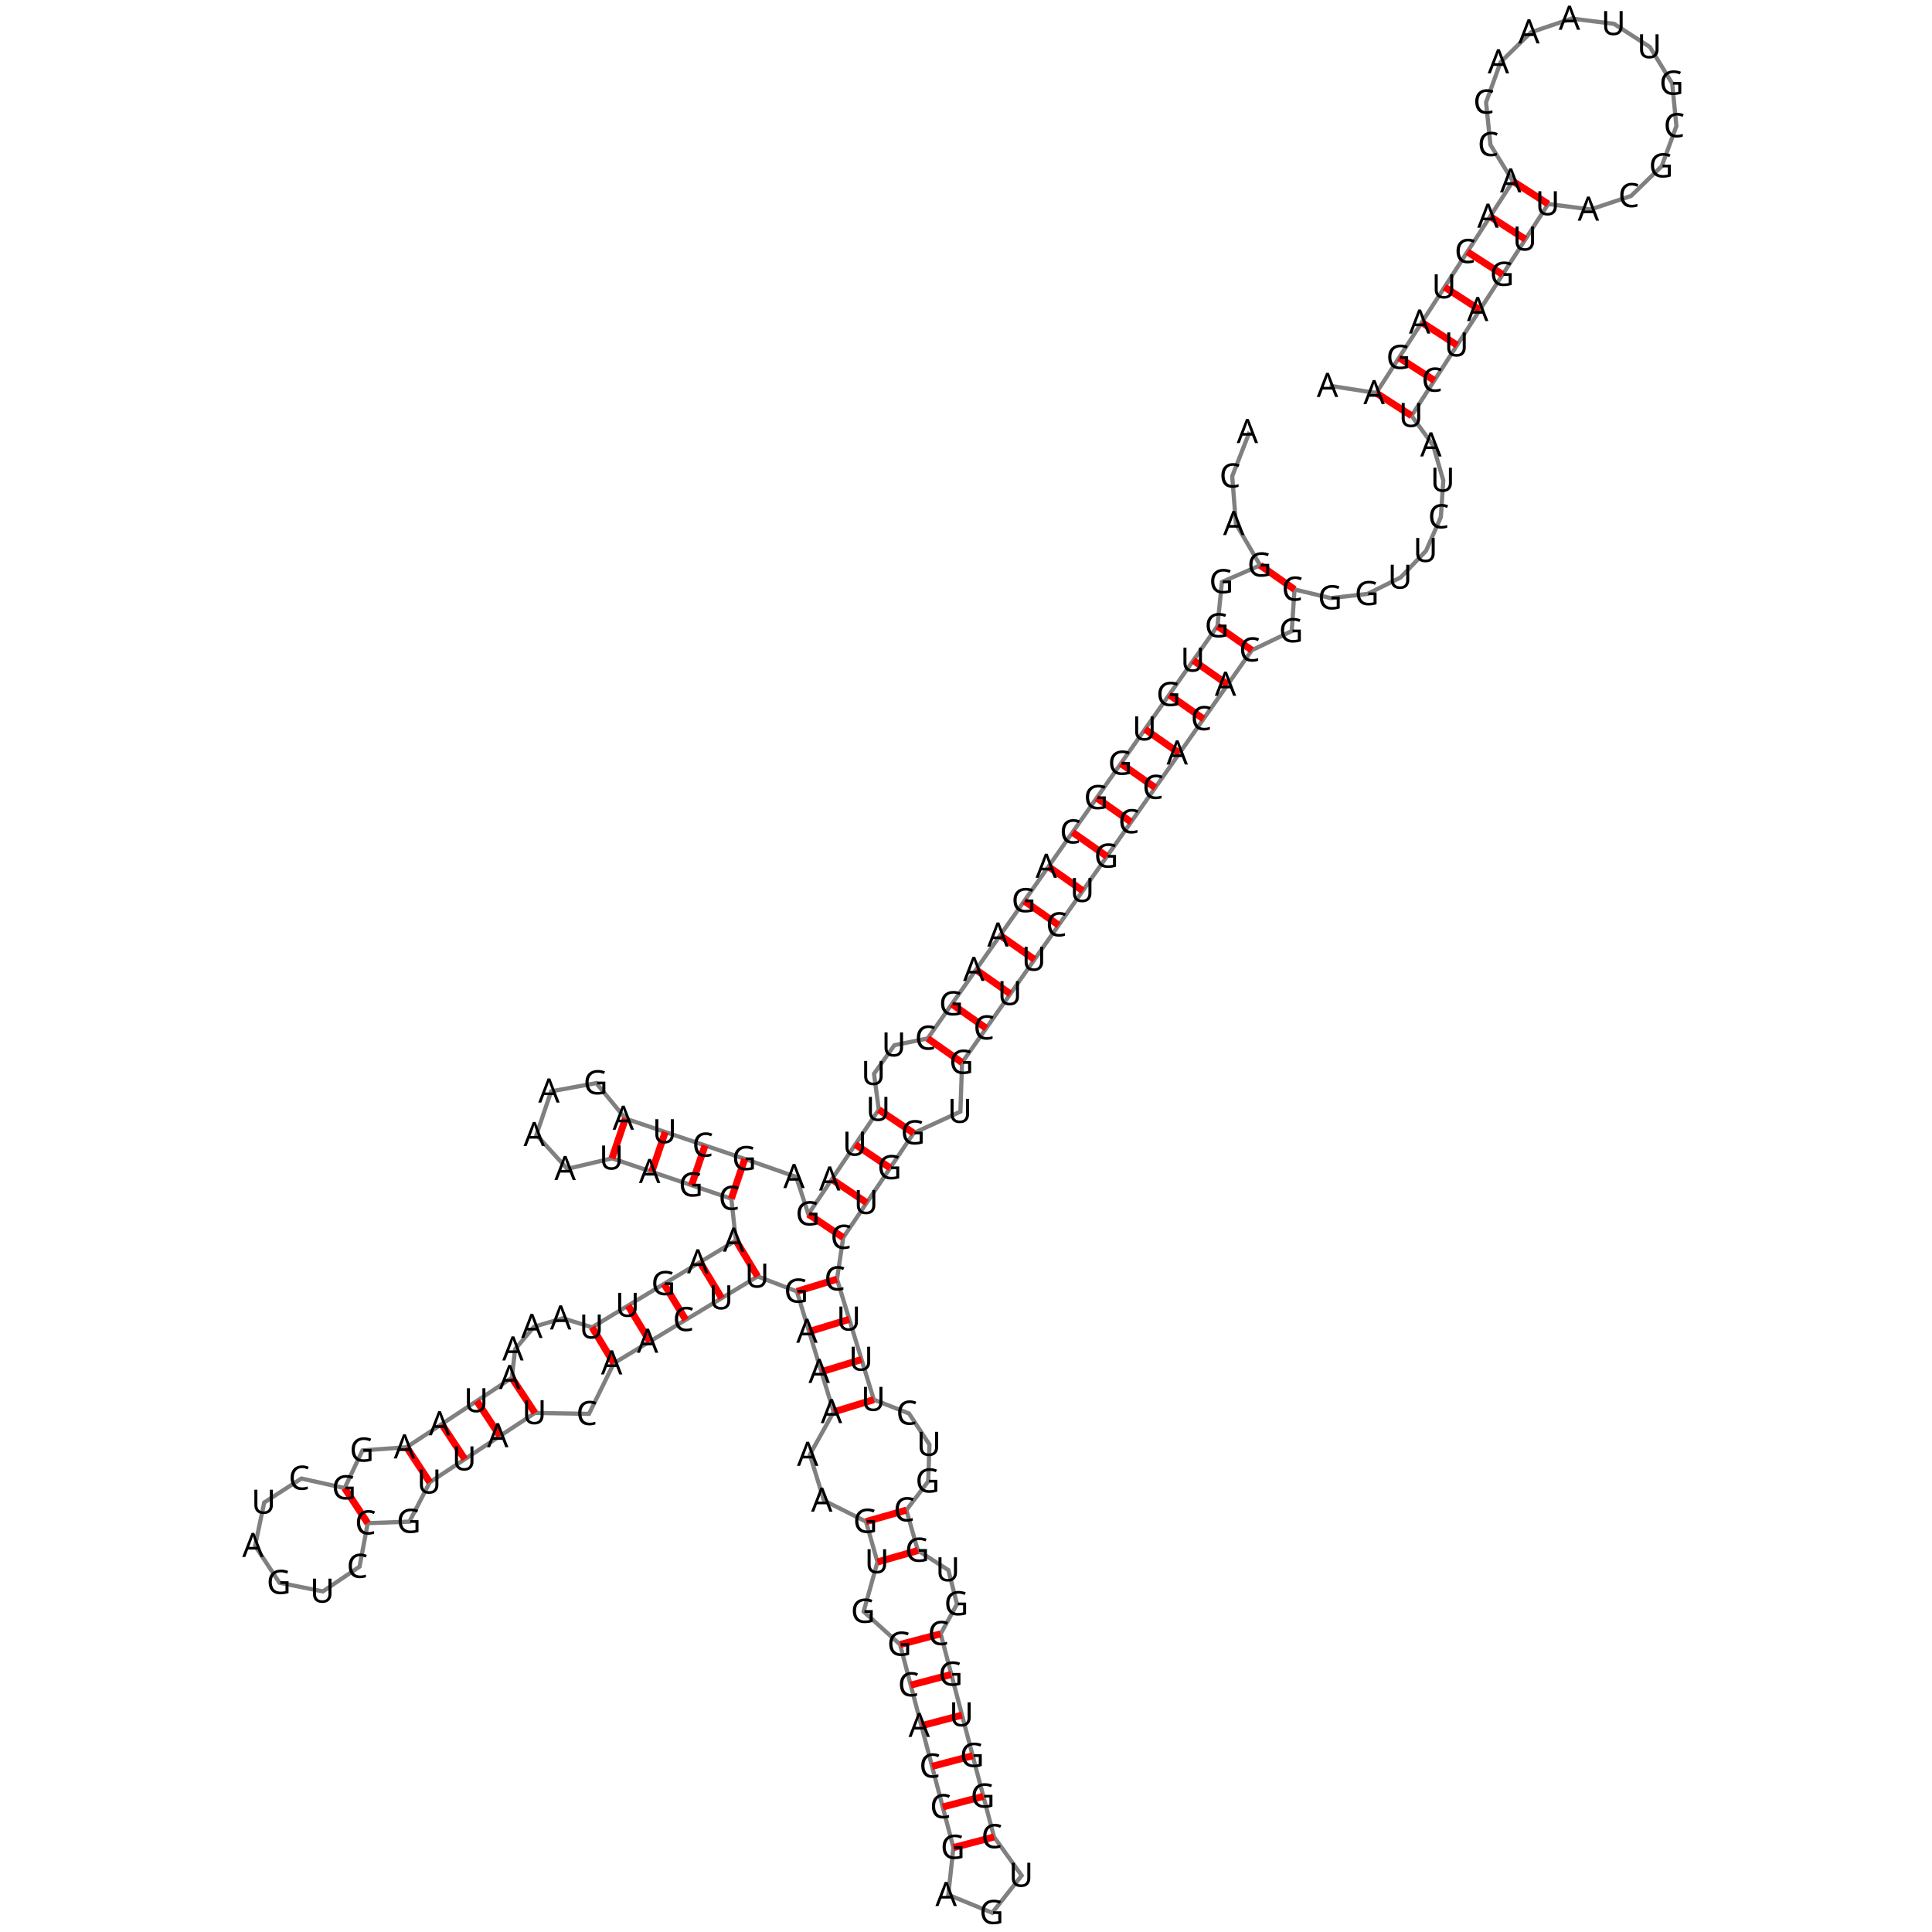
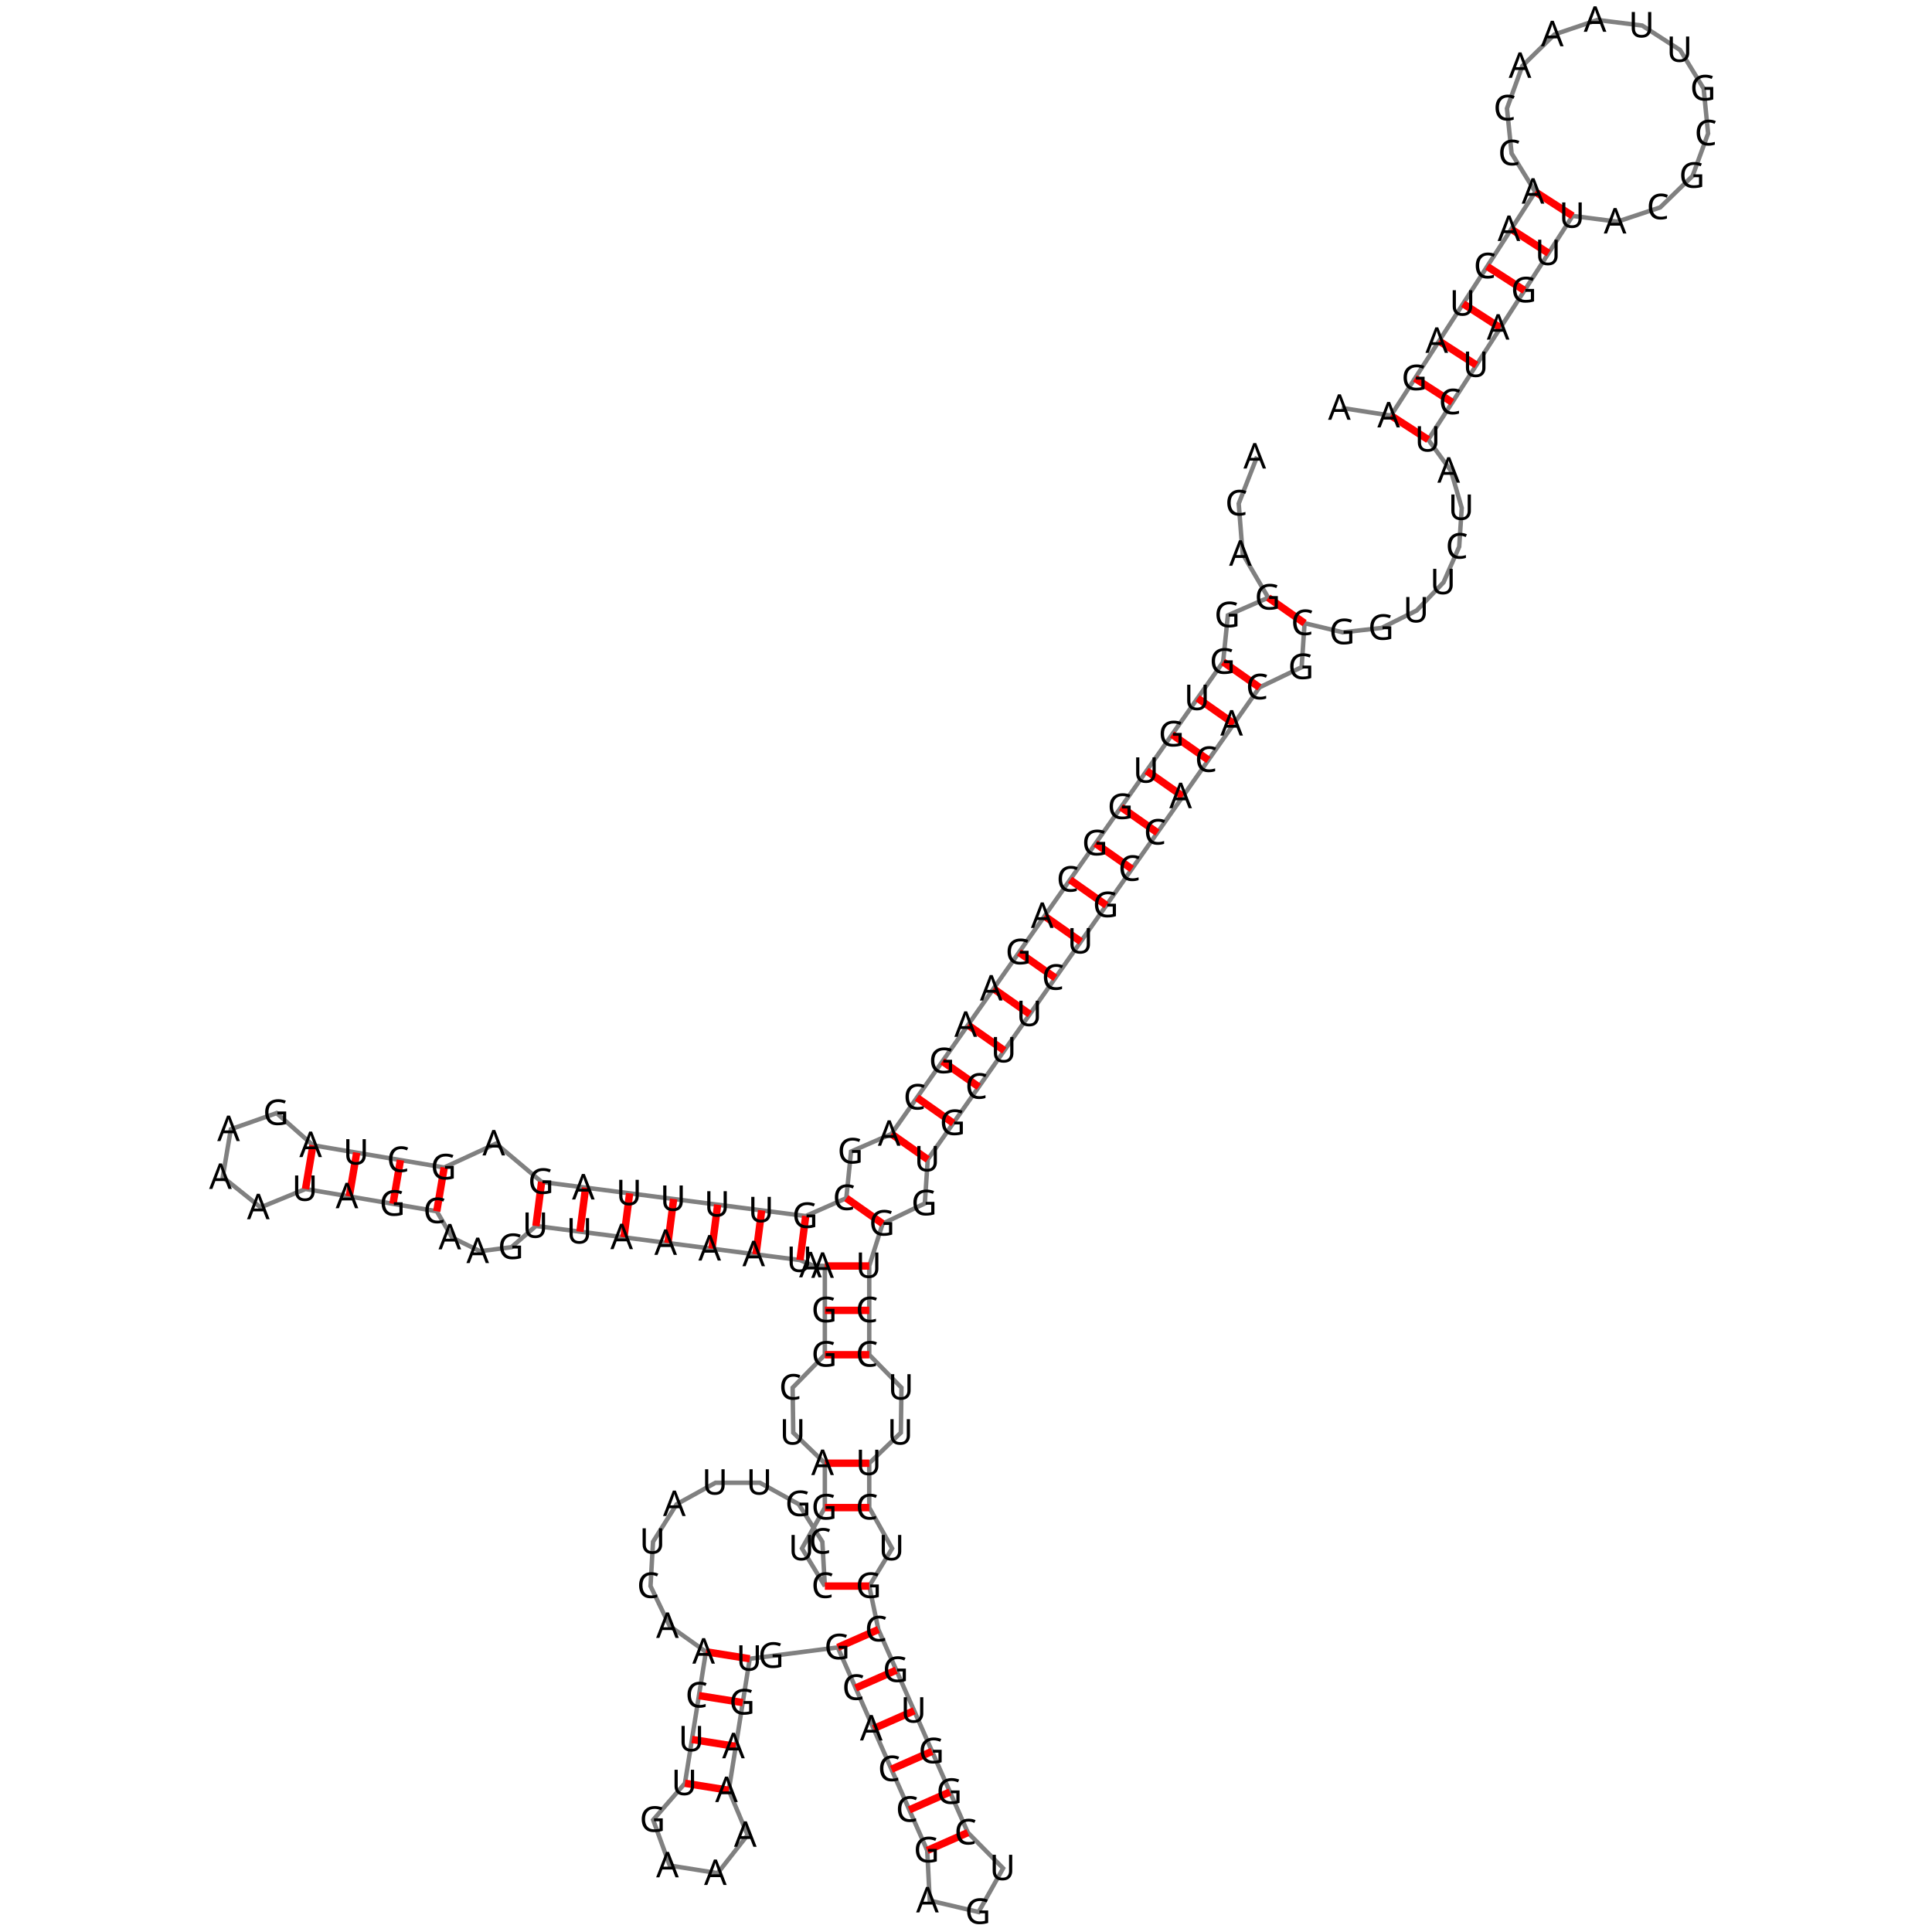
<svg xmlns="http://www.w3.org/2000/svg" height="452" width="452">
  <style type="text/css">
    
      .nucleotide {
        font-family: SansSerif;
      }
      .backbone {
        stroke: grey;
        fill:   none;
        stroke-width: 1.5;
      }
      .basepairs {
        stroke: red;
        fill:   none;
        stroke-width: 2.5;
      }
    
  </style>
  <rect style="stroke: white; fill: white" height="452" x="0" y="0" width="452" />
-   <g transform="scale(0.655072,0.655072) translate(181.5,149.5)">
-     <polyline class="backbone" id="outline" points="       264.765,4.741       258.573,20.590       259.909,37.609       268.555,52.393       254.907,58.358       253.303,74.098       244.679,86.371       236.056,98.644       227.432,110.917       218.808,123.190       210.184,135.463       201.560,147.736       192.936,160.009       184.312,172.282       175.689,184.556       167.065,196.829       158.441,209.102       149.817,221.375       137.928,223.780       130.649,233.980       132.345,246.801       123.965,259.243       115.586,271.684       107.206,284.125       102.856,270.827       84.499,264.398       70.290,259.594       56.080,254.790       41.870,249.986       31.454,237.319       15.323,240.273       10.071,255.808       21.101,267.944       37.066,264.196       51.276,269.000       65.485,273.804       79.695,278.608       81.322,293.520       68.483,301.275       55.643,309.030       42.803,316.785       29.964,324.540       19.506,321.313       9.219,324.340       2.461,332.381       1.298,342.598       -11.226,350.854       -23.749,359.111       -36.272,367.367       -52.052,368.503       -58.419,381.968       -73.848,378.544       -87.134,387.104       -90.395,402.568       -81.696,415.763       -66.198,418.860       -53.096,410.021       -50.163,394.492       -35.278,393.946       -28.016,379.890       -15.492,371.634       -2.969,363.378       9.554,355.121       28.856,355.447       37.719,337.380       50.558,329.625       63.398,321.870       76.238,314.114       89.077,306.359       103.086,311.721       107.467,326.067       111.848,340.413       116.229,354.759       107.729,370.019       112.771,386.391       127.781,393.924       131.878,408.353       126.947,426.070       139.949,437.823       143.760,452.330       147.570,466.838       151.381,481.346       155.192,495.854       159.002,510.362       157.178,527.218       172.870,533.636       183.382,520.335       173.510,506.551       169.699,492.043       165.889,477.536       162.078,463.028       158.267,448.520       154.457,434.012       160.292,423.378       157.197,411.235       146.307,404.257       142.211,389.827       150.013,379.534       150.452,366.430       143.142,355.312       130.575,350.378       126.194,336.032       121.813,321.686       117.432,307.340       119.647,292.504       128.027,280.063       136.407,267.622       144.786,255.181       161.502,247.515       162.090,229.999       170.714,217.726       179.338,205.452       187.962,193.179       196.585,180.906       205.209,168.633       213.833,156.360       222.457,144.087       231.081,131.814       239.705,119.541       248.329,107.268       256.953,94.995       265.576,82.722       279.841,75.879       280.828,61.017       293.734,64.106       306.888,62.613       318.716,56.738       327.809,47.204       333.094,35.171       333.956,22.089       330.314,9.527       322.626,-1.013       330.758,-13.618       338.891,-26.222       347.023,-38.826       355.155,-51.430       363.287,-64.035       371.420,-76.639       386.559,-74.697       401.038,-79.524       411.984,-90.162       417.221,-104.498       415.712,-119.686       407.754,-132.711       394.929,-140.986       379.782,-142.868       365.322,-137.984       354.418,-127.303       349.237,-112.946       350.807,-97.764       358.815,-84.771       350.683,-72.167       342.551,-59.563       334.419,-46.958       326.286,-34.354       318.154,-21.750       310.022,-9.146       293.371,-11.732     " />
+   <g transform="scale(0.69219,0.69219) translate(185,133.5)">
+     <polyline class="backbone" id="outline" points="       239.868,20.855       233.676,36.705       235.012,53.723       243.658,68.507       230.010,74.472       228.407,90.212       219.783,102.485       211.159,114.758       202.535,127.032       193.911,139.305       185.287,151.578       176.663,163.851       168.040,176.124       159.416,188.397       150.792,200.670       142.168,212.943       133.544,225.216       124.920,237.489       116.296,249.762       102.648,255.728       101.045,271.467       87.318,277.514       72.441,275.593       57.565,273.672       42.689,271.751       27.812,269.830       12.936,267.909       -1.941,265.987       -17.334,253.026       -34.868,261.105       -49.656,258.598       -64.445,256.091       -79.234,253.583       -91.514,242.714       -106.979,248.170       -109.720,264.338       -96.918,274.587       -81.742,268.372       -66.953,270.880       -52.164,273.387       -37.375,275.894       -32.192,284.776       -22.766,289.410       -12.131,288.033       -3.862,280.864       11.014,282.785       25.891,284.706       40.767,286.627       55.644,288.548       70.520,290.470       85.397,292.391       89.690,294.225       93.796,294.393       93.796,309.393       93.796,324.393       82.901,335.526       83.115,350.739       93.796,361.056       93.796,376.056       86.059,389.856       93.796,402.584       92.948,387.608       84.964,374.909       71.835,367.655       56.835,367.654       43.705,374.907       35.719,387.605       34.870,402.581       41.369,416.100       53.592,424.790       51.231,439.603       48.870,454.416       46.509,469.229       35.762,481.616       41.370,497.026       57.565,499.607       67.686,486.704       61.322,471.590       63.683,456.777       66.044,441.964       68.405,427.151       75.844,426.191       98.158,423.309       104.205,437.036       110.252,450.763       116.299,464.490       122.346,478.218       128.393,491.945       129.244,508.877       145.751,512.746       154.038,497.956       142.120,485.898       136.073,472.171       130.026,458.444       123.979,444.716       117.932,430.989       111.886,417.262       108.796,402.584       116.533,389.856       108.796,376.056       108.796,361.056       119.477,350.739       119.690,335.526       108.796,324.393       108.796,309.393       108.796,294.393       113.318,280.091       127.583,273.248       128.570,258.386       137.193,246.113       145.817,233.840       154.441,221.567       163.065,209.294       171.689,197.021       180.313,184.748       188.937,172.475       197.560,160.202       206.184,147.928       214.808,135.655       223.432,123.382       232.056,111.109       240.680,98.836       254.945,91.993       255.931,77.131       268.837,80.221       281.992,78.727       293.819,72.852       302.913,63.319       308.197,51.285       309.059,38.203       305.418,25.642       297.729,15.101       305.862,2.497       313.994,-10.107       322.126,-22.712       330.258,-35.316       338.391,-47.920       346.523,-60.524       361.662,-58.582       376.142,-63.410       387.087,-74.047       392.325,-88.384       390.815,-103.572       382.858,-116.596       370.032,-124.871       354.886,-126.754       340.425,-121.869       329.522,-111.189       324.340,-96.832       325.910,-81.650       333.919,-68.656       325.786,-56.052       317.654,-43.448       309.522,-30.844       301.390,-18.240       293.257,-5.635       285.125,6.969       268.474,4.382     " />
    <g id="pairs">
-       <line class="basepairs" id="4,124" x1="268.555" y1="52.393" x2="280.828" y2="61.017" />
-       <line class="basepairs" id="6,122" x1="253.303" y1="74.098" x2="265.576" y2="82.722" />
-       <line class="basepairs" id="7,121" x1="244.679" y1="86.371" x2="256.953" y2="94.995" />
-       <line class="basepairs" id="8,120" x1="236.056" y1="98.644" x2="248.329" y2="107.268" />
-       <line class="basepairs" id="9,119" x1="227.432" y1="110.917" x2="239.705" y2="119.541" />
-       <line class="basepairs" id="10,118" x1="218.808" y1="123.19" x2="231.081" y2="131.814" />
-       <line class="basepairs" id="11,117" x1="210.184" y1="135.463" x2="222.457" y2="144.087" />
-       <line class="basepairs" id="12,116" x1="201.56" y1="147.736" x2="213.833" y2="156.36" />
-       <line class="basepairs" id="13,115" x1="192.936" y1="160.009" x2="205.209" y2="168.633" />
-       <line class="basepairs" id="14,114" x1="184.312" y1="172.282" x2="196.585" y2="180.906" />
-       <line class="basepairs" id="15,113" x1="175.689" y1="184.556" x2="187.962" y2="193.179" />
-       <line class="basepairs" id="16,112" x1="167.065" y1="196.829" x2="179.338" y2="205.452" />
-       <line class="basepairs" id="17,111" x1="158.441" y1="209.102" x2="170.714" y2="217.726" />
-       <line class="basepairs" id="18,110" x1="149.817" y1="221.375" x2="162.09" y2="229.999" />
-       <line class="basepairs" id="21,108" x1="132.345" y1="246.801" x2="144.786" y2="255.181" />
-       <line class="basepairs" id="22,107" x1="123.965" y1="259.243" x2="136.407" y2="267.622" />
-       <line class="basepairs" id="23,106" x1="115.586" y1="271.684" x2="128.027" y2="280.063" />
-       <line class="basepairs" id="24,105" x1="107.206" y1="284.125" x2="119.647" y2="292.504" />
-       <line class="basepairs" id="26,37" x1="84.499" y1="264.398" x2="79.695" y2="278.608" />
-       <line class="basepairs" id="27,36" x1="70.29" y1="259.594" x2="65.485" y2="273.804" />
-       <line class="basepairs" id="28,35" x1="56.08" y1="254.79" x2="51.276" y2="269" />
-       <line class="basepairs" id="29,34" x1="41.87" y1="249.986" x2="37.066" y2="264.196" />
-       <line class="basepairs" id="38,69" x1="81.322" y1="293.52" x2="89.077" y2="306.359" />
-       <line class="basepairs" id="39,68" x1="68.483" y1="301.275" x2="76.238" y2="314.114" />
-       <line class="basepairs" id="40,67" x1="55.643" y1="309.03" x2="63.398" y2="321.87" />
-       <line class="basepairs" id="41,66" x1="42.803" y1="316.785" x2="50.558" y2="329.625" />
-       <line class="basepairs" id="42,65" x1="29.964" y1="324.54" x2="37.719" y2="337.38" />
-       <line class="basepairs" id="46,63" x1="1.298" y1="342.598" x2="9.554" y2="355.121" />
-       <line class="basepairs" id="47,62" x1="-11.226" y1="350.854" x2="-2.969" y2="363.378" />
-       <line class="basepairs" id="48,61" x1="-23.749" y1="359.111" x2="-15.492" y2="371.634" />
-       <line class="basepairs" id="49,60" x1="-36.272" y1="367.367" x2="-28.016" y2="379.89" />
-       <line class="basepairs" id="51,58" x1="-58.419" y1="381.968" x2="-50.163" y2="394.492" />
-       <line class="basepairs" id="70,104" x1="103.086" y1="311.721" x2="117.432" y2="307.34" />
-       <line class="basepairs" id="71,103" x1="107.467" y1="326.067" x2="121.813" y2="321.686" />
-       <line class="basepairs" id="72,102" x1="111.848" y1="340.413" x2="126.194" y2="336.032" />
-       <line class="basepairs" id="73,101" x1="116.229" y1="354.759" x2="130.575" y2="350.378" />
-       <line class="basepairs" id="76,97" x1="127.781" y1="393.924" x2="142.211" y2="389.827" />
-       <line class="basepairs" id="77,96" x1="131.878" y1="408.353" x2="146.307" y2="404.257" />
-       <line class="basepairs" id="79,93" x1="139.949" y1="437.823" x2="154.457" y2="434.012" />
-       <line class="basepairs" id="80,92" x1="143.76" y1="452.33" x2="158.267" y2="448.52" />
-       <line class="basepairs" id="81,91" x1="147.57" y1="466.838" x2="162.078" y2="463.028" />
-       <line class="basepairs" id="82,90" x1="151.381" y1="481.346" x2="165.889" y2="477.536" />
-       <line class="basepairs" id="83,89" x1="155.192" y1="495.854" x2="169.699" y2="492.043" />
-       <line class="basepairs" id="84,88" x1="159.002" y1="510.362" x2="173.51" y2="506.551" />
-       <line class="basepairs" id="132,157" x1="322.626" y1="-1.013" x2="310.022" y2="-9.146" />
-       <line class="basepairs" id="133,156" x1="330.758" y1="-13.618" x2="318.154" y2="-21.75" />
-       <line class="basepairs" id="134,155" x1="338.891" y1="-26.222" x2="326.286" y2="-34.354" />
-       <line class="basepairs" id="135,154" x1="347.023" y1="-38.826" x2="334.419" y2="-46.958" />
-       <line class="basepairs" id="136,153" x1="355.155" y1="-51.43" x2="342.551" y2="-59.563" />
-       <line class="basepairs" id="137,152" x1="363.287" y1="-64.035" x2="350.683" y2="-72.167" />
-       <line class="basepairs" id="138,151" x1="371.42" y1="-76.639" x2="358.815" y2="-84.771" />
+       <line class="basepairs" id="4,124" x1="243.658" y1="68.507" x2="255.931" y2="77.131" />
+       <line class="basepairs" id="6,122" x1="228.407" y1="90.212" x2="240.68" y2="98.836" />
+       <line class="basepairs" id="7,121" x1="219.783" y1="102.485" x2="232.056" y2="111.109" />
+       <line class="basepairs" id="8,120" x1="211.159" y1="114.758" x2="223.432" y2="123.382" />
+       <line class="basepairs" id="9,119" x1="202.535" y1="127.032" x2="214.808" y2="135.655" />
+       <line class="basepairs" id="10,118" x1="193.911" y1="139.305" x2="206.184" y2="147.928" />
+       <line class="basepairs" id="11,117" x1="185.287" y1="151.578" x2="197.56" y2="160.202" />
+       <line class="basepairs" id="12,116" x1="176.663" y1="163.851" x2="188.937" y2="172.475" />
+       <line class="basepairs" id="13,115" x1="168.04" y1="176.124" x2="180.313" y2="184.748" />
+       <line class="basepairs" id="14,114" x1="159.416" y1="188.397" x2="171.689" y2="197.021" />
+       <line class="basepairs" id="15,113" x1="150.792" y1="200.67" x2="163.065" y2="209.294" />
+       <line class="basepairs" id="16,112" x1="142.168" y1="212.943" x2="154.441" y2="221.567" />
+       <line class="basepairs" id="17,111" x1="133.544" y1="225.216" x2="145.817" y2="233.84" />
+       <line class="basepairs" id="18,110" x1="124.92" y1="237.489" x2="137.193" y2="246.113" />
+       <line class="basepairs" id="19,109" x1="116.296" y1="249.762" x2="128.57" y2="258.386" />
+       <line class="basepairs" id="21,107" x1="101.045" y1="271.467" x2="113.318" y2="280.091" />
+       <line class="basepairs" id="22,51" x1="87.318" y1="277.514" x2="85.397" y2="292.391" />
+       <line class="basepairs" id="23,50" x1="72.441" y1="275.593" x2="70.52" y2="290.47" />
+       <line class="basepairs" id="24,49" x1="57.565" y1="273.672" x2="55.644" y2="288.548" />
+       <line class="basepairs" id="25,48" x1="42.689" y1="271.751" x2="40.767" y2="286.627" />
+       <line class="basepairs" id="26,47" x1="27.812" y1="269.83" x2="25.891" y2="284.706" />
+       <line class="basepairs" id="27,46" x1="12.936" y1="267.909" x2="11.014" y2="282.785" />
+       <line class="basepairs" id="28,45" x1="-1.941" y1="265.987" x2="-3.862" y2="280.864" />
+       <line class="basepairs" id="30,41" x1="-34.868" y1="261.105" x2="-37.375" y2="275.894" />
+       <line class="basepairs" id="31,40" x1="-49.656" y1="258.598" x2="-52.164" y2="273.387" />
+       <line class="basepairs" id="32,39" x1="-64.445" y1="256.091" x2="-66.953" y2="270.88" />
+       <line class="basepairs" id="33,38" x1="-79.234" y1="253.583" x2="-81.742" y2="268.372" />
+       <line class="basepairs" id="53,106" x1="93.796" y1="294.393" x2="108.796" y2="294.393" />
+       <line class="basepairs" id="54,105" x1="93.796" y1="309.393" x2="108.796" y2="309.393" />
+       <line class="basepairs" id="55,104" x1="93.796" y1="324.393" x2="108.796" y2="324.393" />
+       <line class="basepairs" id="58,101" x1="93.796" y1="361.056" x2="108.796" y2="361.056" />
+       <line class="basepairs" id="59,100" x1="93.796" y1="376.056" x2="108.796" y2="376.056" />
+       <line class="basepairs" id="61,98" x1="93.796" y1="402.584" x2="108.796" y2="402.584" />
+       <line class="basepairs" id="70,81" x1="53.592" y1="424.79" x2="68.405" y2="427.151" />
+       <line class="basepairs" id="71,80" x1="51.231" y1="439.603" x2="66.044" y2="441.964" />
+       <line class="basepairs" id="72,79" x1="48.87" y1="454.416" x2="63.683" y2="456.777" />
+       <line class="basepairs" id="73,78" x1="46.509" y1="469.229" x2="61.322" y2="471.59" />
+       <line class="basepairs" id="83,97" x1="98.158" y1="423.309" x2="111.886" y2="417.262" />
+       <line class="basepairs" id="84,96" x1="104.205" y1="437.036" x2="117.932" y2="430.989" />
+       <line class="basepairs" id="85,95" x1="110.252" y1="450.763" x2="123.979" y2="444.716" />
+       <line class="basepairs" id="86,94" x1="116.299" y1="464.49" x2="130.026" y2="458.444" />
+       <line class="basepairs" id="87,93" x1="122.346" y1="478.218" x2="136.073" y2="472.171" />
+       <line class="basepairs" id="88,92" x1="128.393" y1="491.945" x2="142.12" y2="485.898" />
+       <line class="basepairs" id="132,157" x1="297.729" y1="15.101" x2="285.125" y2="6.969" />
+       <line class="basepairs" id="133,156" x1="305.862" y1="2.497" x2="293.257" y2="-5.635" />
+       <line class="basepairs" id="134,155" x1="313.994" y1="-10.107" x2="301.39" y2="-18.24" />
+       <line class="basepairs" id="135,154" x1="322.126" y1="-22.712" x2="309.522" y2="-30.844" />
+       <line class="basepairs" id="136,153" x1="330.258" y1="-35.316" x2="317.654" y2="-43.448" />
+       <line class="basepairs" id="137,152" x1="338.391" y1="-47.92" x2="325.786" y2="-56.052" />
+       <line class="basepairs" id="138,151" x1="346.523" y1="-60.524" x2="333.919" y2="-68.656" />
    </g>
    <g transform="translate(-4.6, 4)" id="seq">
-       <text class="nucleotide" x="264.765" y="4.741">A</text>
-       <text class="nucleotide" x="258.573" y="20.590">C</text>
-       <text class="nucleotide" x="259.909" y="37.609">A</text>
-       <text class="nucleotide" x="268.555" y="52.393">G</text>
-       <text class="nucleotide" x="254.907" y="58.358">G</text>
-       <text class="nucleotide" x="253.303" y="74.098">G</text>
-       <text class="nucleotide" x="244.679" y="86.371">U</text>
-       <text class="nucleotide" x="236.056" y="98.644">G</text>
-       <text class="nucleotide" x="227.432" y="110.917">U</text>
-       <text class="nucleotide" x="218.808" y="123.190">G</text>
-       <text class="nucleotide" x="210.184" y="135.463">G</text>
-       <text class="nucleotide" x="201.560" y="147.736">C</text>
-       <text class="nucleotide" x="192.936" y="160.009">A</text>
-       <text class="nucleotide" x="184.312" y="172.282">G</text>
-       <text class="nucleotide" x="175.689" y="184.556">A</text>
-       <text class="nucleotide" x="167.065" y="196.829">A</text>
-       <text class="nucleotide" x="158.441" y="209.102">G</text>
-       <text class="nucleotide" x="149.817" y="221.375">C</text>
-       <text class="nucleotide" x="137.928" y="223.780">U</text>
-       <text class="nucleotide" x="130.649" y="233.980">U</text>
-       <text class="nucleotide" x="132.345" y="246.801">U</text>
-       <text class="nucleotide" x="123.965" y="259.243">U</text>
-       <text class="nucleotide" x="115.586" y="271.684">A</text>
-       <text class="nucleotide" x="107.206" y="284.125">G</text>
-       <text class="nucleotide" x="102.856" y="270.827">A</text>
-       <text class="nucleotide" x="84.499" y="264.398">G</text>
-       <text class="nucleotide" x="70.290" y="259.594">C</text>
-       <text class="nucleotide" x="56.080" y="254.790">U</text>
-       <text class="nucleotide" x="41.870" y="249.986">A</text>
-       <text class="nucleotide" x="31.454" y="237.319">G</text>
-       <text class="nucleotide" x="15.323" y="240.273">A</text>
-       <text class="nucleotide" x="10.071" y="255.808">A</text>
-       <text class="nucleotide" x="21.101" y="267.944">A</text>
-       <text class="nucleotide" x="37.066" y="264.196">U</text>
-       <text class="nucleotide" x="51.276" y="269.000">A</text>
-       <text class="nucleotide" x="65.485" y="273.804">G</text>
-       <text class="nucleotide" x="79.695" y="278.608">C</text>
-       <text class="nucleotide" x="81.322" y="293.520">A</text>
-       <text class="nucleotide" x="68.483" y="301.275">A</text>
-       <text class="nucleotide" x="55.643" y="309.030">G</text>
-       <text class="nucleotide" x="42.803" y="316.785">U</text>
-       <text class="nucleotide" x="29.964" y="324.540">U</text>
-       <text class="nucleotide" x="19.506" y="321.313">A</text>
-       <text class="nucleotide" x="9.219" y="324.340">A</text>
-       <text class="nucleotide" x="2.461" y="332.381">A</text>
-       <text class="nucleotide" x="1.298" y="342.598">A</text>
-       <text class="nucleotide" x="-11.226" y="350.854">U</text>
-       <text class="nucleotide" x="-23.749" y="359.111">A</text>
-       <text class="nucleotide" x="-36.272" y="367.367">A</text>
-       <text class="nucleotide" x="-52.052" y="368.503">G</text>
-       <text class="nucleotide" x="-58.419" y="381.968">G</text>
-       <text class="nucleotide" x="-73.848" y="378.544">C</text>
-       <text class="nucleotide" x="-87.134" y="387.104">U</text>
-       <text class="nucleotide" x="-90.395" y="402.568">A</text>
-       <text class="nucleotide" x="-81.696" y="415.763">G</text>
-       <text class="nucleotide" x="-66.198" y="418.860">U</text>
-       <text class="nucleotide" x="-53.096" y="410.021">C</text>
-       <text class="nucleotide" x="-50.163" y="394.492">C</text>
-       <text class="nucleotide" x="-35.278" y="393.946">G</text>
-       <text class="nucleotide" x="-28.016" y="379.890">U</text>
-       <text class="nucleotide" x="-15.492" y="371.634">U</text>
-       <text class="nucleotide" x="-2.969" y="363.378">A</text>
-       <text class="nucleotide" x="9.554" y="355.121">U</text>
-       <text class="nucleotide" x="28.856" y="355.447">C</text>
-       <text class="nucleotide" x="37.719" y="337.380">A</text>
-       <text class="nucleotide" x="50.558" y="329.625">A</text>
-       <text class="nucleotide" x="63.398" y="321.870">C</text>
-       <text class="nucleotide" x="76.238" y="314.114">U</text>
-       <text class="nucleotide" x="89.077" y="306.359">U</text>
-       <text class="nucleotide" x="103.086" y="311.721">G</text>
-       <text class="nucleotide" x="107.467" y="326.067">A</text>
-       <text class="nucleotide" x="111.848" y="340.413">A</text>
-       <text class="nucleotide" x="116.229" y="354.759">A</text>
-       <text class="nucleotide" x="107.729" y="370.019">A</text>
-       <text class="nucleotide" x="112.771" y="386.391">A</text>
-       <text class="nucleotide" x="127.781" y="393.924">G</text>
-       <text class="nucleotide" x="131.878" y="408.353">U</text>
-       <text class="nucleotide" x="126.947" y="426.070">G</text>
-       <text class="nucleotide" x="139.949" y="437.823">G</text>
-       <text class="nucleotide" x="143.760" y="452.330">C</text>
-       <text class="nucleotide" x="147.570" y="466.838">A</text>
-       <text class="nucleotide" x="151.381" y="481.346">C</text>
-       <text class="nucleotide" x="155.192" y="495.854">C</text>
-       <text class="nucleotide" x="159.002" y="510.362">G</text>
-       <text class="nucleotide" x="157.178" y="527.218">A</text>
-       <text class="nucleotide" x="172.870" y="533.636">G</text>
-       <text class="nucleotide" x="183.382" y="520.335">U</text>
-       <text class="nucleotide" x="173.510" y="506.551">C</text>
-       <text class="nucleotide" x="169.699" y="492.043">G</text>
-       <text class="nucleotide" x="165.889" y="477.536">G</text>
-       <text class="nucleotide" x="162.078" y="463.028">U</text>
-       <text class="nucleotide" x="158.267" y="448.520">G</text>
-       <text class="nucleotide" x="154.457" y="434.012">C</text>
-       <text class="nucleotide" x="160.292" y="423.378">G</text>
-       <text class="nucleotide" x="157.197" y="411.235">U</text>
-       <text class="nucleotide" x="146.307" y="404.257">G</text>
-       <text class="nucleotide" x="142.211" y="389.827">C</text>
-       <text class="nucleotide" x="150.013" y="379.534">G</text>
-       <text class="nucleotide" x="150.452" y="366.430">U</text>
-       <text class="nucleotide" x="143.142" y="355.312">C</text>
-       <text class="nucleotide" x="130.575" y="350.378">U</text>
-       <text class="nucleotide" x="126.194" y="336.032">U</text>
-       <text class="nucleotide" x="121.813" y="321.686">U</text>
-       <text class="nucleotide" x="117.432" y="307.340">C</text>
-       <text class="nucleotide" x="119.647" y="292.504">C</text>
-       <text class="nucleotide" x="128.027" y="280.063">U</text>
-       <text class="nucleotide" x="136.407" y="267.622">G</text>
-       <text class="nucleotide" x="144.786" y="255.181">G</text>
-       <text class="nucleotide" x="161.502" y="247.515">U</text>
-       <text class="nucleotide" x="162.090" y="229.999">G</text>
-       <text class="nucleotide" x="170.714" y="217.726">C</text>
-       <text class="nucleotide" x="179.338" y="205.452">U</text>
-       <text class="nucleotide" x="187.962" y="193.179">U</text>
-       <text class="nucleotide" x="196.585" y="180.906">C</text>
-       <text class="nucleotide" x="205.209" y="168.633">U</text>
-       <text class="nucleotide" x="213.833" y="156.360">G</text>
-       <text class="nucleotide" x="222.457" y="144.087">C</text>
-       <text class="nucleotide" x="231.081" y="131.814">C</text>
-       <text class="nucleotide" x="239.705" y="119.541">A</text>
-       <text class="nucleotide" x="248.329" y="107.268">C</text>
-       <text class="nucleotide" x="256.953" y="94.995">A</text>
-       <text class="nucleotide" x="265.576" y="82.722">C</text>
-       <text class="nucleotide" x="279.841" y="75.879">G</text>
-       <text class="nucleotide" x="280.828" y="61.017">C</text>
-       <text class="nucleotide" x="293.734" y="64.106">G</text>
-       <text class="nucleotide" x="306.888" y="62.613">G</text>
-       <text class="nucleotide" x="318.716" y="56.738">U</text>
-       <text class="nucleotide" x="327.809" y="47.204">U</text>
-       <text class="nucleotide" x="333.094" y="35.171">C</text>
-       <text class="nucleotide" x="333.956" y="22.089">U</text>
-       <text class="nucleotide" x="330.314" y="9.527">A</text>
-       <text class="nucleotide" x="322.626" y="-1.013">U</text>
-       <text class="nucleotide" x="330.758" y="-13.618">C</text>
-       <text class="nucleotide" x="338.891" y="-26.222">U</text>
-       <text class="nucleotide" x="347.023" y="-38.826">A</text>
-       <text class="nucleotide" x="355.155" y="-51.430">G</text>
-       <text class="nucleotide" x="363.287" y="-64.035">U</text>
-       <text class="nucleotide" x="371.420" y="-76.639">U</text>
-       <text class="nucleotide" x="386.559" y="-74.697">A</text>
-       <text class="nucleotide" x="401.038" y="-79.524">C</text>
-       <text class="nucleotide" x="411.984" y="-90.162">G</text>
-       <text class="nucleotide" x="417.221" y="-104.498">C</text>
-       <text class="nucleotide" x="415.712" y="-119.686">G</text>
-       <text class="nucleotide" x="407.754" y="-132.711">U</text>
-       <text class="nucleotide" x="394.929" y="-140.986">U</text>
-       <text class="nucleotide" x="379.782" y="-142.868">A</text>
-       <text class="nucleotide" x="365.322" y="-137.984">A</text>
-       <text class="nucleotide" x="354.418" y="-127.303">A</text>
-       <text class="nucleotide" x="349.237" y="-112.946">C</text>
-       <text class="nucleotide" x="350.807" y="-97.764">C</text>
-       <text class="nucleotide" x="358.815" y="-84.771">A</text>
-       <text class="nucleotide" x="350.683" y="-72.167">A</text>
-       <text class="nucleotide" x="342.551" y="-59.563">C</text>
-       <text class="nucleotide" x="334.419" y="-46.958">U</text>
-       <text class="nucleotide" x="326.286" y="-34.354">A</text>
-       <text class="nucleotide" x="318.154" y="-21.750">G</text>
-       <text class="nucleotide" x="310.022" y="-9.146">A</text>
-       <text class="nucleotide" x="293.371" y="-11.732">A</text>
+       <text class="nucleotide" x="239.868" y="20.855">A</text>
+       <text class="nucleotide" x="233.676" y="36.705">C</text>
+       <text class="nucleotide" x="235.012" y="53.723">A</text>
+       <text class="nucleotide" x="243.658" y="68.507">G</text>
+       <text class="nucleotide" x="230.010" y="74.472">G</text>
+       <text class="nucleotide" x="228.407" y="90.212">G</text>
+       <text class="nucleotide" x="219.783" y="102.485">U</text>
+       <text class="nucleotide" x="211.159" y="114.758">G</text>
+       <text class="nucleotide" x="202.535" y="127.032">U</text>
+       <text class="nucleotide" x="193.911" y="139.305">G</text>
+       <text class="nucleotide" x="185.287" y="151.578">G</text>
+       <text class="nucleotide" x="176.663" y="163.851">C</text>
+       <text class="nucleotide" x="168.040" y="176.124">A</text>
+       <text class="nucleotide" x="159.416" y="188.397">G</text>
+       <text class="nucleotide" x="150.792" y="200.670">A</text>
+       <text class="nucleotide" x="142.168" y="212.943">A</text>
+       <text class="nucleotide" x="133.544" y="225.216">G</text>
+       <text class="nucleotide" x="124.920" y="237.489">C</text>
+       <text class="nucleotide" x="116.296" y="249.762">A</text>
+       <text class="nucleotide" x="102.648" y="255.728">G</text>
+       <text class="nucleotide" x="101.045" y="271.467">C</text>
+       <text class="nucleotide" x="87.318" y="277.514">G</text>
+       <text class="nucleotide" x="72.441" y="275.593">U</text>
+       <text class="nucleotide" x="57.565" y="273.672">U</text>
+       <text class="nucleotide" x="42.689" y="271.751">U</text>
+       <text class="nucleotide" x="27.812" y="269.830">U</text>
+       <text class="nucleotide" x="12.936" y="267.909">A</text>
+       <text class="nucleotide" x="-1.941" y="265.987">G</text>
+       <text class="nucleotide" x="-17.334" y="253.026">A</text>
+       <text class="nucleotide" x="-34.868" y="261.105">G</text>
+       <text class="nucleotide" x="-49.656" y="258.598">C</text>
+       <text class="nucleotide" x="-64.445" y="256.091">U</text>
+       <text class="nucleotide" x="-79.234" y="253.583">A</text>
+       <text class="nucleotide" x="-91.514" y="242.714">G</text>
+       <text class="nucleotide" x="-106.979" y="248.170">A</text>
+       <text class="nucleotide" x="-109.720" y="264.338">A</text>
+       <text class="nucleotide" x="-96.918" y="274.587">A</text>
+       <text class="nucleotide" x="-81.742" y="268.372">U</text>
+       <text class="nucleotide" x="-66.953" y="270.880">A</text>
+       <text class="nucleotide" x="-52.164" y="273.387">G</text>
+       <text class="nucleotide" x="-37.375" y="275.894">C</text>
+       <text class="nucleotide" x="-32.192" y="284.776">A</text>
+       <text class="nucleotide" x="-22.766" y="289.410">A</text>
+       <text class="nucleotide" x="-12.131" y="288.033">G</text>
+       <text class="nucleotide" x="-3.862" y="280.864">U</text>
+       <text class="nucleotide" x="11.014" y="282.785">U</text>
+       <text class="nucleotide" x="25.891" y="284.706">A</text>
+       <text class="nucleotide" x="40.767" y="286.627">A</text>
+       <text class="nucleotide" x="55.644" y="288.548">A</text>
+       <text class="nucleotide" x="70.520" y="290.470">A</text>
+       <text class="nucleotide" x="85.397" y="292.391">U</text>
+       <text class="nucleotide" x="89.690" y="294.225">A</text>
+       <text class="nucleotide" x="93.796" y="294.393">A</text>
+       <text class="nucleotide" x="93.796" y="309.393">G</text>
+       <text class="nucleotide" x="93.796" y="324.393">G</text>
+       <text class="nucleotide" x="82.901" y="335.526">C</text>
+       <text class="nucleotide" x="83.115" y="350.739">U</text>
+       <text class="nucleotide" x="93.796" y="361.056">A</text>
+       <text class="nucleotide" x="93.796" y="376.056">G</text>
+       <text class="nucleotide" x="86.059" y="389.856">U</text>
+       <text class="nucleotide" x="93.796" y="402.584">C</text>
+       <text class="nucleotide" x="92.948" y="387.608">C</text>
+       <text class="nucleotide" x="84.964" y="374.909">G</text>
+       <text class="nucleotide" x="71.835" y="367.655">U</text>
+       <text class="nucleotide" x="56.835" y="367.654">U</text>
+       <text class="nucleotide" x="43.705" y="374.907">A</text>
+       <text class="nucleotide" x="35.719" y="387.605">U</text>
+       <text class="nucleotide" x="34.870" y="402.581">C</text>
+       <text class="nucleotide" x="41.369" y="416.100">A</text>
+       <text class="nucleotide" x="53.592" y="424.790">A</text>
+       <text class="nucleotide" x="51.231" y="439.603">C</text>
+       <text class="nucleotide" x="48.870" y="454.416">U</text>
+       <text class="nucleotide" x="46.509" y="469.229">U</text>
+       <text class="nucleotide" x="35.762" y="481.616">G</text>
+       <text class="nucleotide" x="41.370" y="497.026">A</text>
+       <text class="nucleotide" x="57.565" y="499.607">A</text>
+       <text class="nucleotide" x="67.686" y="486.704">A</text>
+       <text class="nucleotide" x="61.322" y="471.590">A</text>
+       <text class="nucleotide" x="63.683" y="456.777">A</text>
+       <text class="nucleotide" x="66.044" y="441.964">G</text>
+       <text class="nucleotide" x="68.405" y="427.151">U</text>
+       <text class="nucleotide" x="75.844" y="426.191">G</text>
+       <text class="nucleotide" x="98.158" y="423.309">G</text>
+       <text class="nucleotide" x="104.205" y="437.036">C</text>
+       <text class="nucleotide" x="110.252" y="450.763">A</text>
+       <text class="nucleotide" x="116.299" y="464.490">C</text>
+       <text class="nucleotide" x="122.346" y="478.218">C</text>
+       <text class="nucleotide" x="128.393" y="491.945">G</text>
+       <text class="nucleotide" x="129.244" y="508.877">A</text>
+       <text class="nucleotide" x="145.751" y="512.746">G</text>
+       <text class="nucleotide" x="154.038" y="497.956">U</text>
+       <text class="nucleotide" x="142.120" y="485.898">C</text>
+       <text class="nucleotide" x="136.073" y="472.171">G</text>
+       <text class="nucleotide" x="130.026" y="458.444">G</text>
+       <text class="nucleotide" x="123.979" y="444.716">U</text>
+       <text class="nucleotide" x="117.932" y="430.989">G</text>
+       <text class="nucleotide" x="111.886" y="417.262">C</text>
+       <text class="nucleotide" x="108.796" y="402.584">G</text>
+       <text class="nucleotide" x="116.533" y="389.856">U</text>
+       <text class="nucleotide" x="108.796" y="376.056">C</text>
+       <text class="nucleotide" x="108.796" y="361.056">U</text>
+       <text class="nucleotide" x="119.477" y="350.739">U</text>
+       <text class="nucleotide" x="119.690" y="335.526">U</text>
+       <text class="nucleotide" x="108.796" y="324.393">C</text>
+       <text class="nucleotide" x="108.796" y="309.393">C</text>
+       <text class="nucleotide" x="108.796" y="294.393">U</text>
+       <text class="nucleotide" x="113.318" y="280.091">G</text>
+       <text class="nucleotide" x="127.583" y="273.248">G</text>
+       <text class="nucleotide" x="128.570" y="258.386">U</text>
+       <text class="nucleotide" x="137.193" y="246.113">G</text>
+       <text class="nucleotide" x="145.817" y="233.840">C</text>
+       <text class="nucleotide" x="154.441" y="221.567">U</text>
+       <text class="nucleotide" x="163.065" y="209.294">U</text>
+       <text class="nucleotide" x="171.689" y="197.021">C</text>
+       <text class="nucleotide" x="180.313" y="184.748">U</text>
+       <text class="nucleotide" x="188.937" y="172.475">G</text>
+       <text class="nucleotide" x="197.560" y="160.202">C</text>
+       <text class="nucleotide" x="206.184" y="147.928">C</text>
+       <text class="nucleotide" x="214.808" y="135.655">A</text>
+       <text class="nucleotide" x="223.432" y="123.382">C</text>
+       <text class="nucleotide" x="232.056" y="111.109">A</text>
+       <text class="nucleotide" x="240.680" y="98.836">C</text>
+       <text class="nucleotide" x="254.945" y="91.993">G</text>
+       <text class="nucleotide" x="255.931" y="77.131">C</text>
+       <text class="nucleotide" x="268.837" y="80.221">G</text>
+       <text class="nucleotide" x="281.992" y="78.727">G</text>
+       <text class="nucleotide" x="293.819" y="72.852">U</text>
+       <text class="nucleotide" x="302.913" y="63.319">U</text>
+       <text class="nucleotide" x="308.197" y="51.285">C</text>
+       <text class="nucleotide" x="309.059" y="38.203">U</text>
+       <text class="nucleotide" x="305.418" y="25.642">A</text>
+       <text class="nucleotide" x="297.729" y="15.101">U</text>
+       <text class="nucleotide" x="305.862" y="2.497">C</text>
+       <text class="nucleotide" x="313.994" y="-10.107">U</text>
+       <text class="nucleotide" x="322.126" y="-22.712">A</text>
+       <text class="nucleotide" x="330.258" y="-35.316">G</text>
+       <text class="nucleotide" x="338.391" y="-47.920">U</text>
+       <text class="nucleotide" x="346.523" y="-60.524">U</text>
+       <text class="nucleotide" x="361.662" y="-58.582">A</text>
+       <text class="nucleotide" x="376.142" y="-63.410">C</text>
+       <text class="nucleotide" x="387.087" y="-74.047">G</text>
+       <text class="nucleotide" x="392.325" y="-88.384">C</text>
+       <text class="nucleotide" x="390.815" y="-103.572">G</text>
+       <text class="nucleotide" x="382.858" y="-116.596">U</text>
+       <text class="nucleotide" x="370.032" y="-124.871">U</text>
+       <text class="nucleotide" x="354.886" y="-126.754">A</text>
+       <text class="nucleotide" x="340.425" y="-121.869">A</text>
+       <text class="nucleotide" x="329.522" y="-111.189">A</text>
+       <text class="nucleotide" x="324.340" y="-96.832">C</text>
+       <text class="nucleotide" x="325.910" y="-81.650">C</text>
+       <text class="nucleotide" x="333.919" y="-68.656">A</text>
+       <text class="nucleotide" x="325.786" y="-56.052">A</text>
+       <text class="nucleotide" x="317.654" y="-43.448">C</text>
+       <text class="nucleotide" x="309.522" y="-30.844">U</text>
+       <text class="nucleotide" x="301.390" y="-18.240">A</text>
+       <text class="nucleotide" x="293.257" y="-5.635">G</text>
+       <text class="nucleotide" x="285.125" y="6.969">A</text>
+       <text class="nucleotide" x="268.474" y="4.382">A</text>
    </g>
  </g>
</svg>
